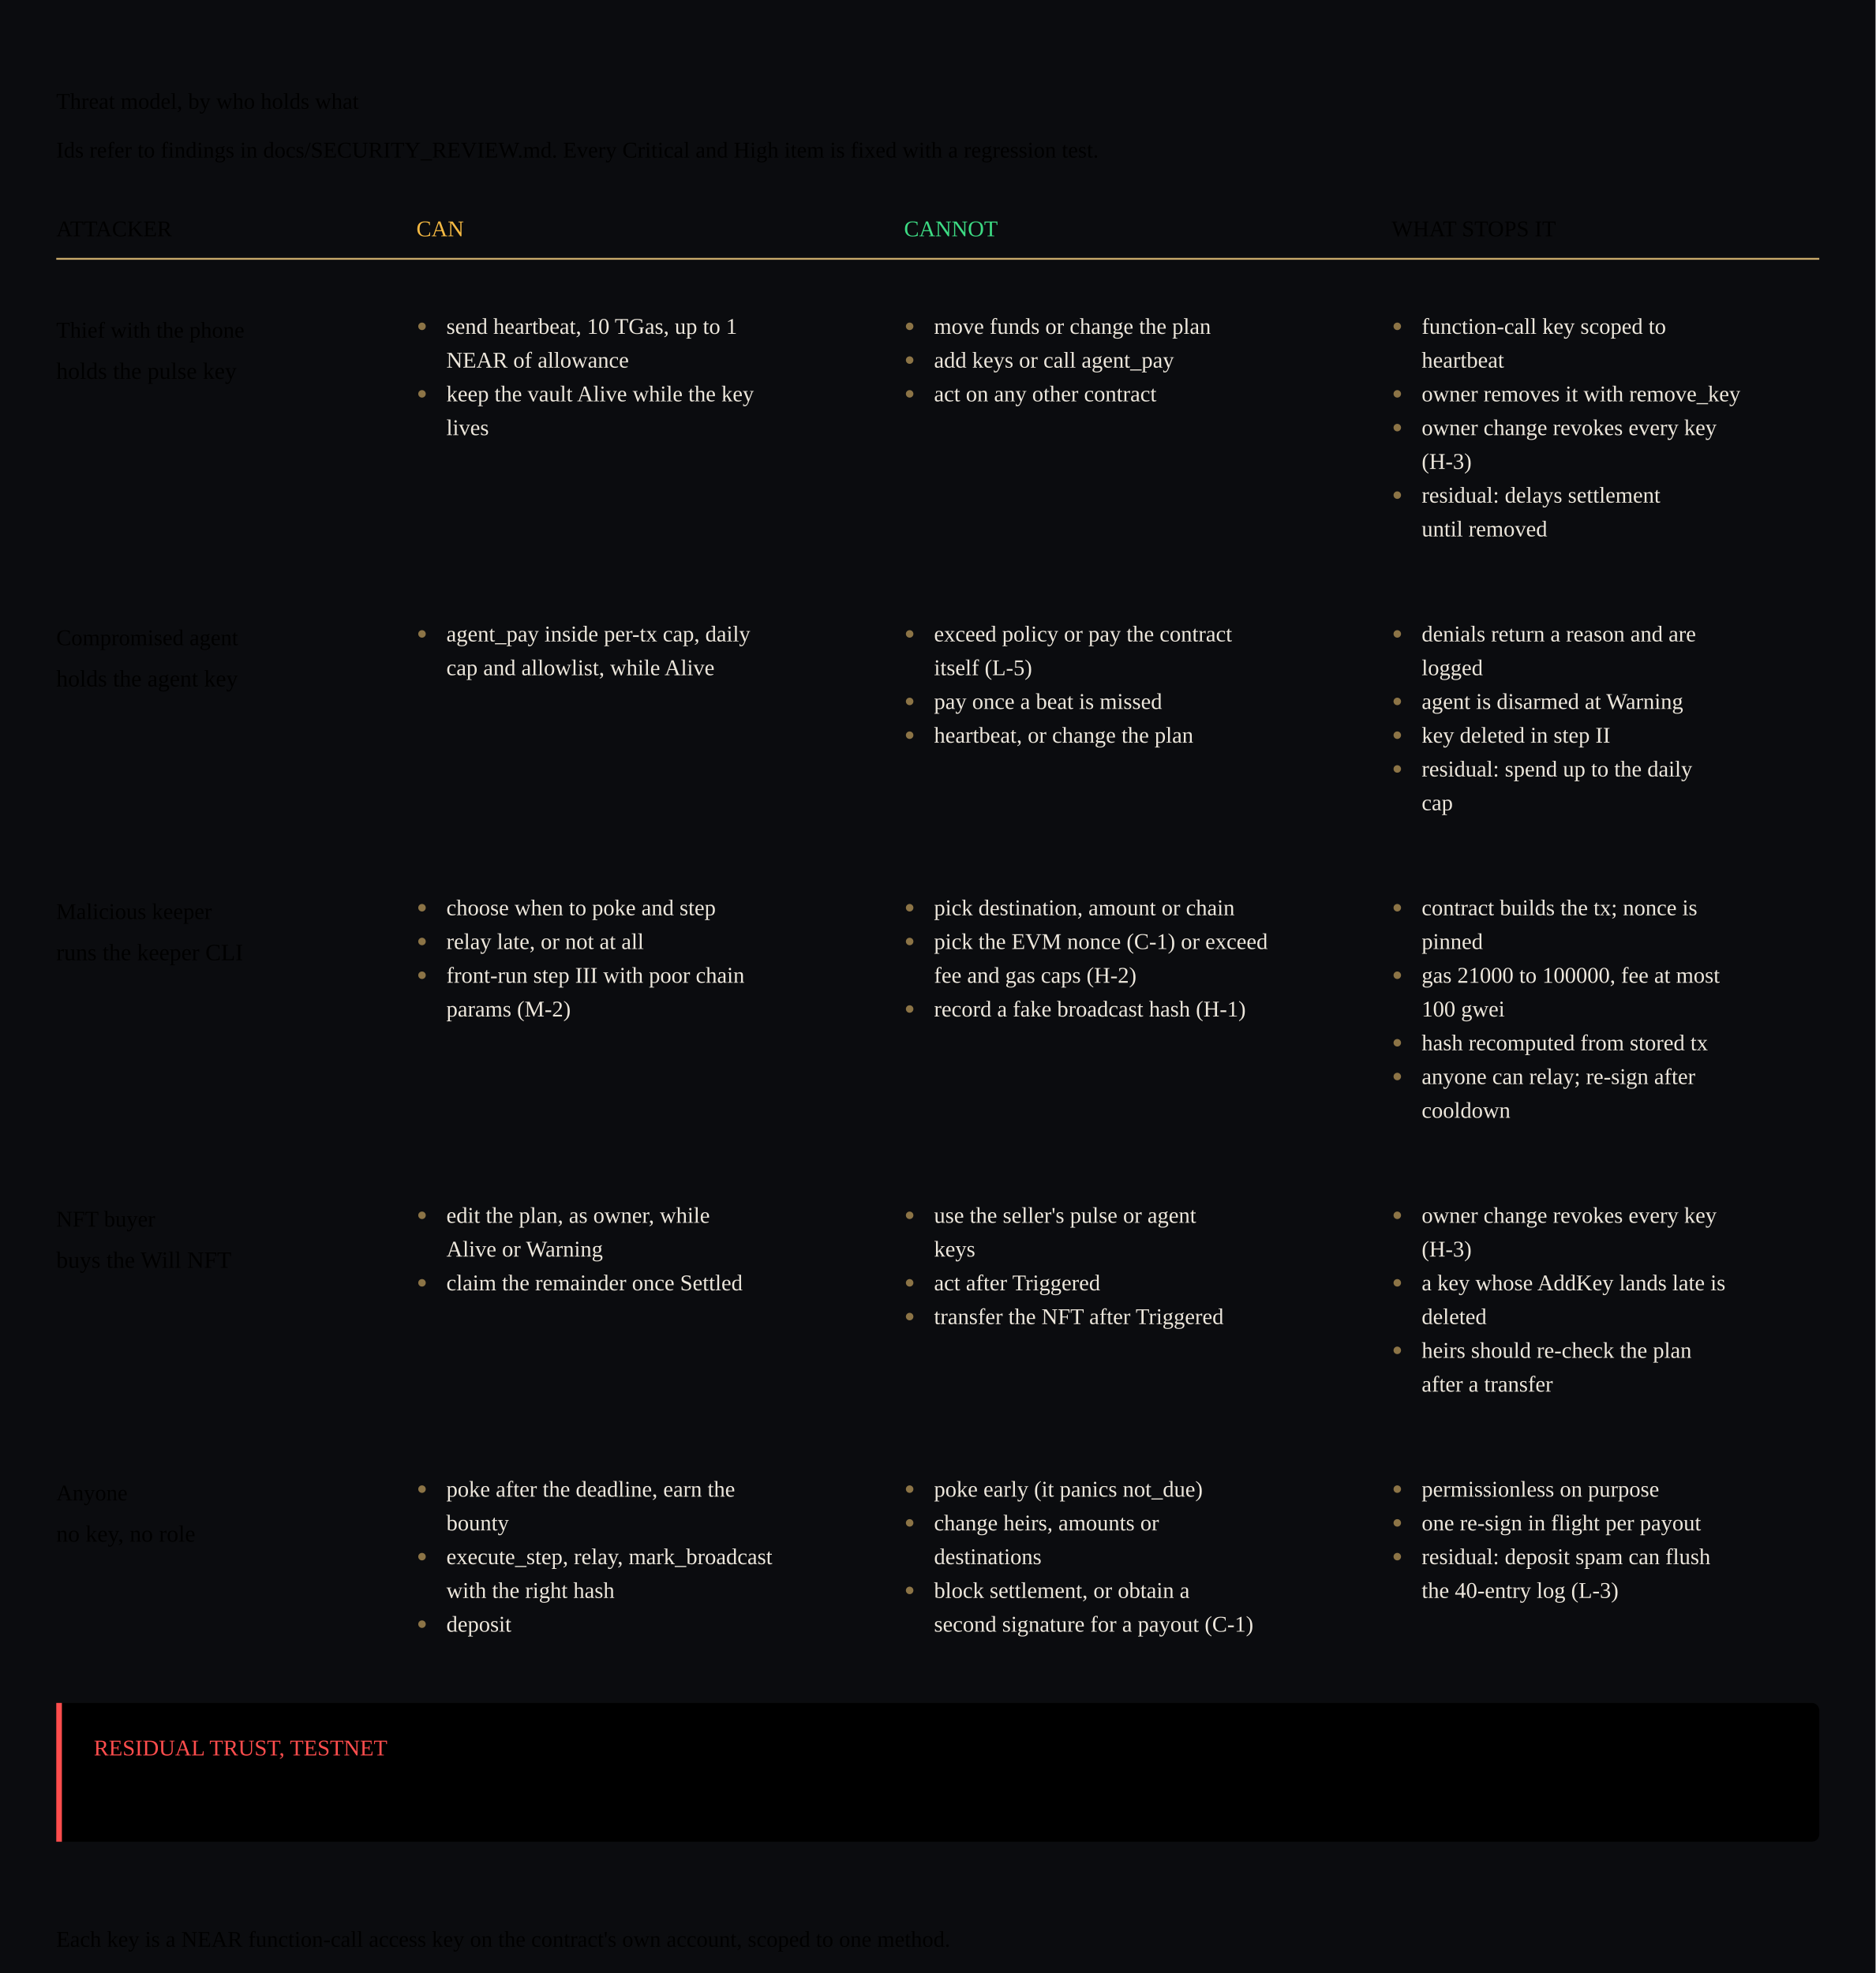
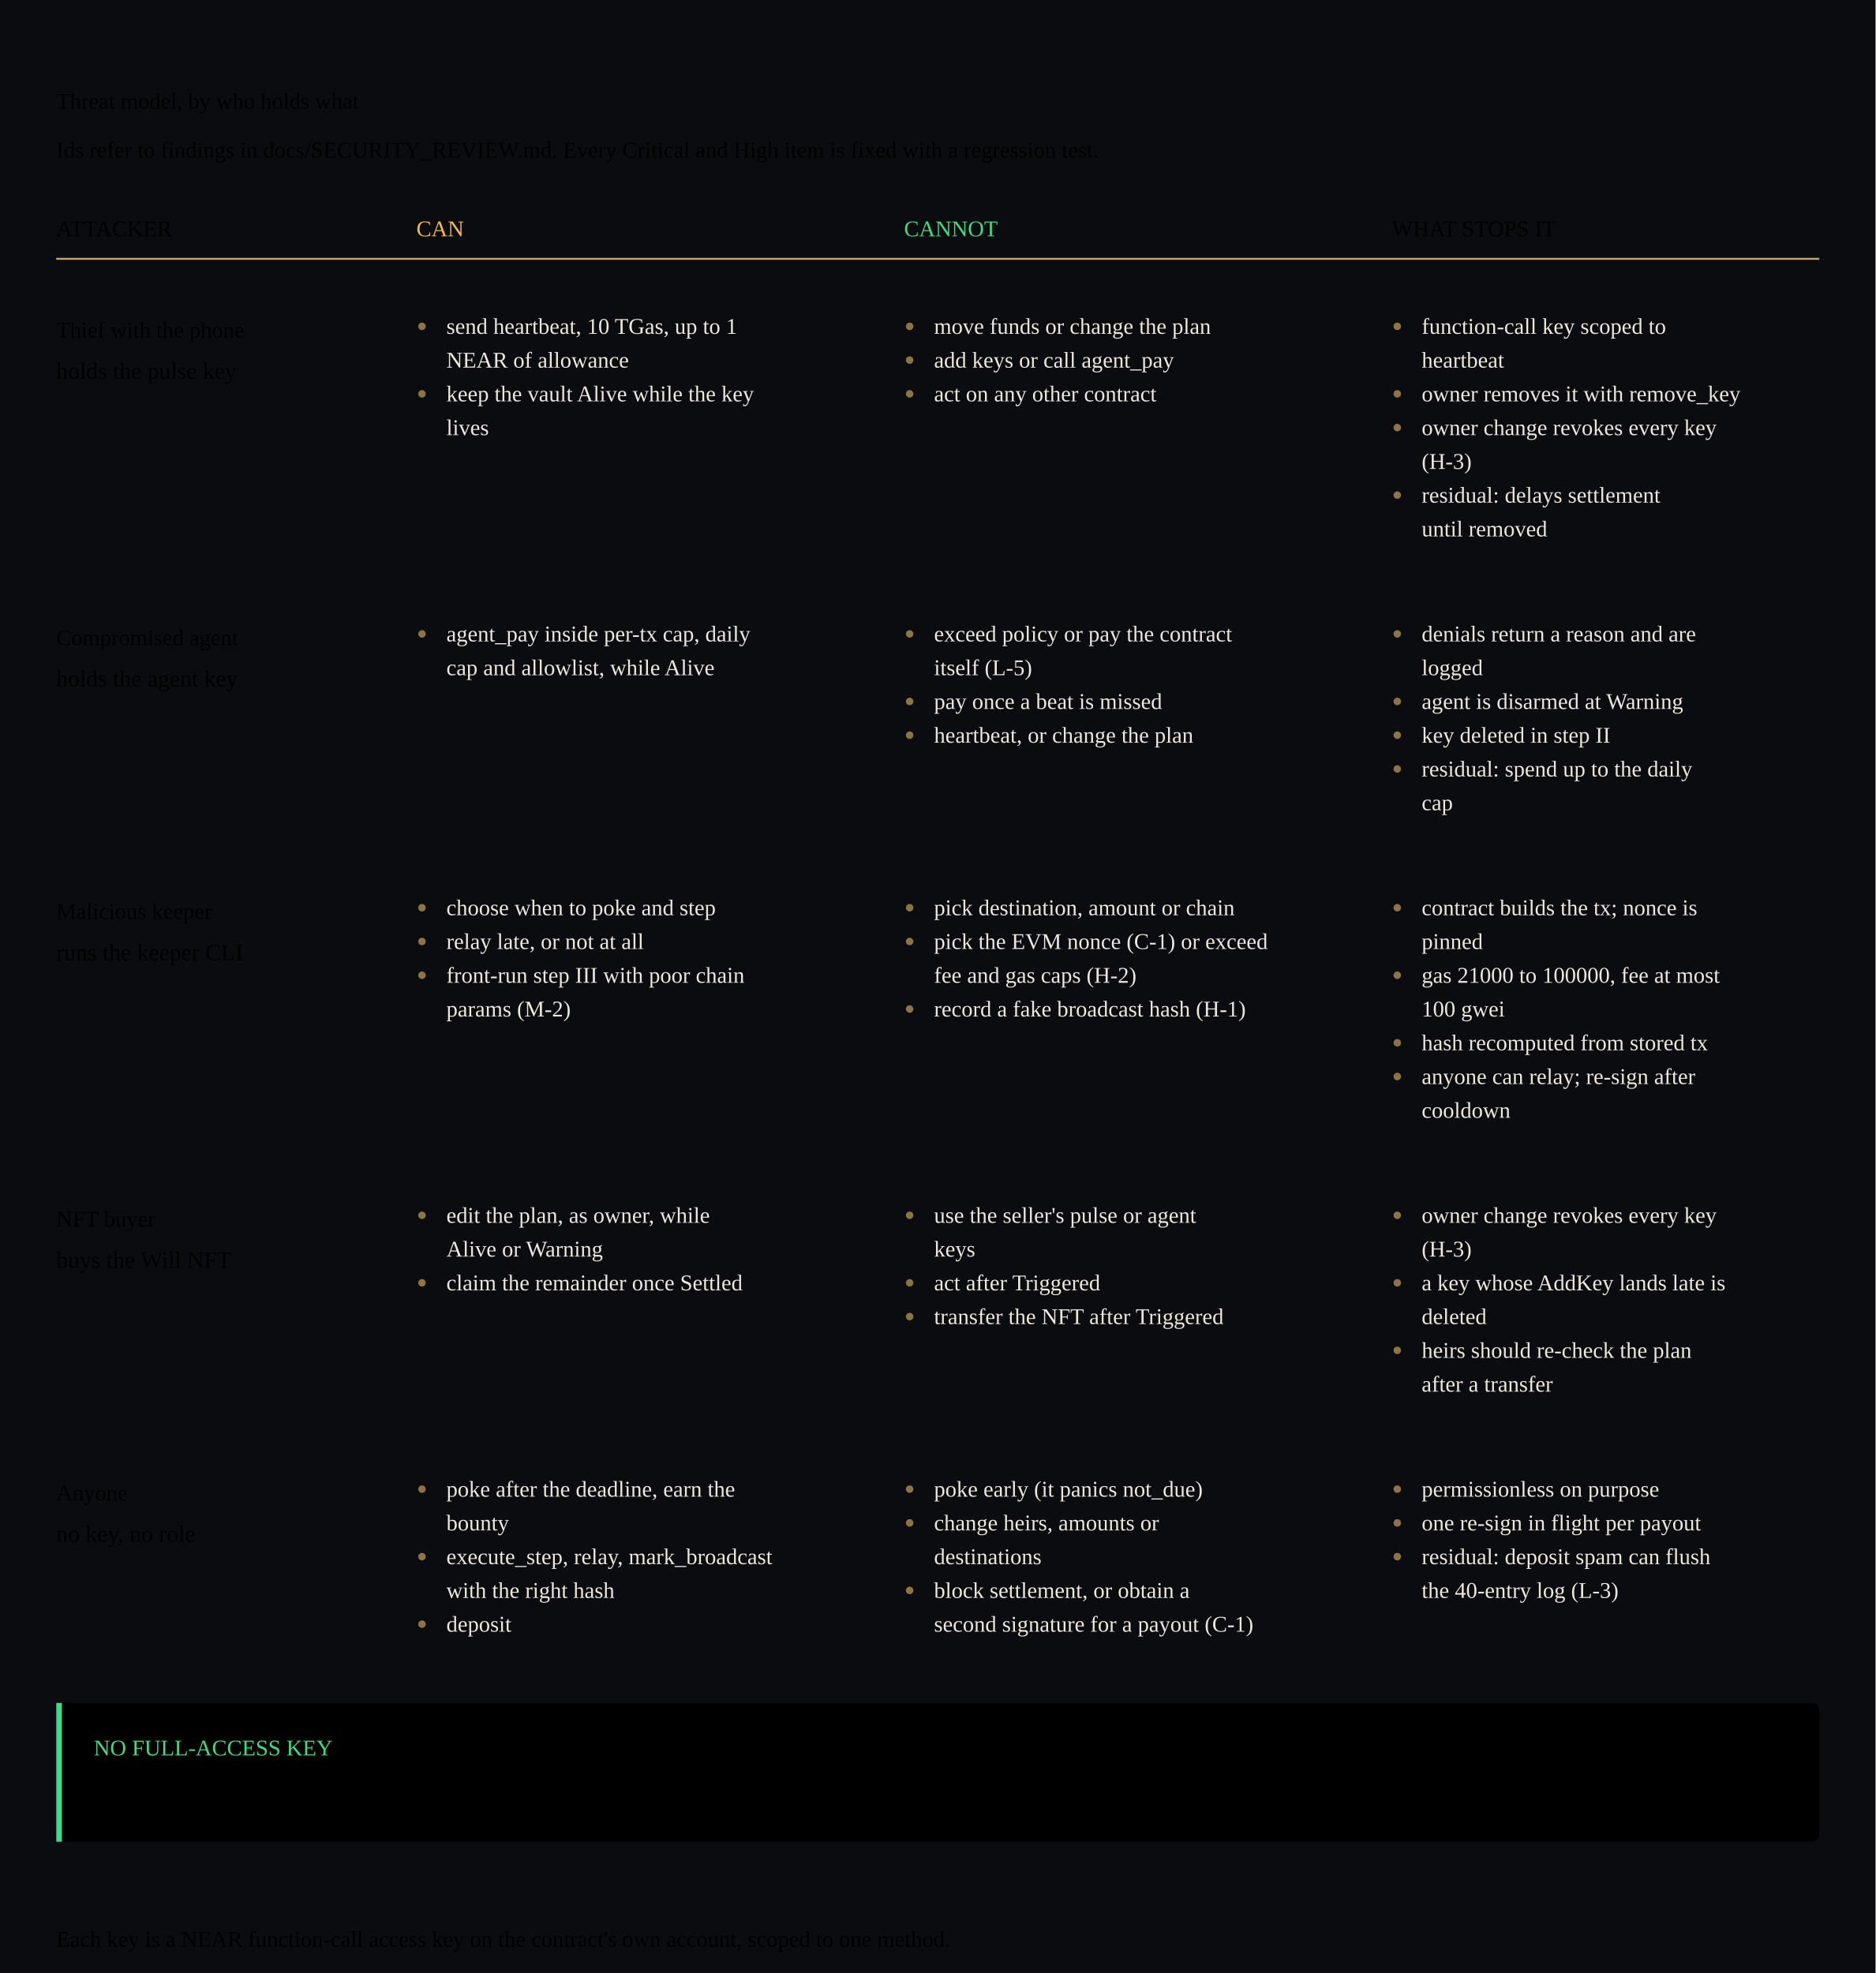
<svg xmlns="http://www.w3.org/2000/svg" viewBox="0 0 1000 1052" width="1000" height="1052" role="img" aria-labelledby="t d">
  <style>/*STYLE*/</style>
  <rect width="1000" height="1052" fill="#0B0C0F" />
  <text x="30" y="58" class="title">Threat model, <tspan class="it">by who holds what</tspan>
  </text>
  <text x="30" y="84" class="b2">Ids refer to findings in docs/SECURITY_REVIEW.md. Every Critical and High item is fixed with a regression test.</text>
  <line x1="30" y1="100" x2="970" y2="100" class="hair" />
  <text x="222" y="126" class="lab" style="fill:#F5B942">CAN</text>
  <text x="482" y="126" class="lab" style="fill:#3DDC84">CANNOT</text>
  <text x="742" y="126" class="lab">WHAT STOPS IT</text>
  <text x="30" y="126" class="lab">ATTACKER</text>
  <line x1="30" y1="138" x2="970" y2="138" stroke="#C8A96A" stroke-width="1" />
  <text x="30" y="180" class="h">Thief with the phone</text>
  <text x="30" y="202" class="m mb" style="font-size:12.5px">holds the pulse key</text>
  <circle cx="225" cy="174" r="2" fill="#8C7446" />
  <text x="238" y="178" class="sm" style="fill:#EDE7DC">send heartbeat, 10 TGas, up to 1</text>
  <text x="238" y="196" class="sm" style="fill:#EDE7DC">NEAR of allowance</text>
  <circle cx="225" cy="210" r="2" fill="#8C7446" />
  <text x="238" y="214" class="sm" style="fill:#EDE7DC">keep the vault Alive while the key</text>
  <text x="238" y="232" class="sm" style="fill:#EDE7DC">lives</text>
  <circle cx="485" cy="174" r="2" fill="#8C7446" />
  <text x="498" y="178" class="sm" style="fill:#EDE7DC">move funds or change the plan</text>
  <circle cx="485" cy="192" r="2" fill="#8C7446" />
  <text x="498" y="196" class="sm" style="fill:#EDE7DC">add keys or call agent_pay</text>
  <circle cx="485" cy="210" r="2" fill="#8C7446" />
  <text x="498" y="214" class="sm" style="fill:#EDE7DC">act on any other contract</text>
  <circle cx="745" cy="174" r="2" fill="#8C7446" />
  <text x="758" y="178" class="sm" style="fill:#EDE7DC">function-call key scoped to</text>
  <text x="758" y="196" class="sm" style="fill:#EDE7DC">heartbeat</text>
  <circle cx="745" cy="210" r="2" fill="#8C7446" />
  <text x="758" y="214" class="sm" style="fill:#EDE7DC">owner removes it with remove_key</text>
  <circle cx="745" cy="228" r="2" fill="#8C7446" />
  <text x="758" y="232" class="sm" style="fill:#EDE7DC">owner change revokes every key</text>
  <text x="758" y="250" class="sm" style="fill:#EDE7DC">(H-3)</text>
  <circle cx="745" cy="264" r="2" fill="#8C7446" />
  <text x="758" y="268" class="sm" style="fill:#EDE7DC">residual: delays settlement</text>
  <text x="758" y="286" class="sm" style="fill:#EDE7DC">until removed</text>
  <line x1="30" y1="302" x2="970" y2="302" class="hair" />
  <text x="30" y="344" class="h">Compromised agent</text>
  <text x="30" y="366" class="m mb" style="font-size:12.5px">holds the agent key</text>
  <circle cx="225" cy="338" r="2" fill="#8C7446" />
  <text x="238" y="342" class="sm" style="fill:#EDE7DC">agent_pay inside per-tx cap, daily</text>
  <text x="238" y="360" class="sm" style="fill:#EDE7DC">cap and allowlist, while Alive</text>
  <circle cx="485" cy="338" r="2" fill="#8C7446" />
  <text x="498" y="342" class="sm" style="fill:#EDE7DC">exceed policy or pay the contract</text>
  <text x="498" y="360" class="sm" style="fill:#EDE7DC">itself (L-5)</text>
  <circle cx="485" cy="374" r="2" fill="#8C7446" />
  <text x="498" y="378" class="sm" style="fill:#EDE7DC">pay once a beat is missed</text>
  <circle cx="485" cy="392" r="2" fill="#8C7446" />
  <text x="498" y="396" class="sm" style="fill:#EDE7DC">heartbeat, or change the plan</text>
  <circle cx="745" cy="338" r="2" fill="#8C7446" />
  <text x="758" y="342" class="sm" style="fill:#EDE7DC">denials return a reason and are</text>
  <text x="758" y="360" class="sm" style="fill:#EDE7DC">logged</text>
  <circle cx="745" cy="374" r="2" fill="#8C7446" />
  <text x="758" y="378" class="sm" style="fill:#EDE7DC">agent is disarmed at Warning</text>
  <circle cx="745" cy="392" r="2" fill="#8C7446" />
  <text x="758" y="396" class="sm" style="fill:#EDE7DC">key deleted in step II</text>
  <circle cx="745" cy="410" r="2" fill="#8C7446" />
  <text x="758" y="414" class="sm" style="fill:#EDE7DC">residual: spend up to the daily</text>
  <text x="758" y="432" class="sm" style="fill:#EDE7DC">cap</text>
  <line x1="30" y1="448" x2="970" y2="448" class="hair" />
  <text x="30" y="490" class="h">Malicious keeper</text>
  <text x="30" y="512" class="m mb" style="font-size:12.5px">runs the keeper CLI</text>
  <circle cx="225" cy="484" r="2" fill="#8C7446" />
  <text x="238" y="488" class="sm" style="fill:#EDE7DC">choose when to poke and step</text>
  <circle cx="225" cy="502" r="2" fill="#8C7446" />
  <text x="238" y="506" class="sm" style="fill:#EDE7DC">relay late, or not at all</text>
  <circle cx="225" cy="520" r="2" fill="#8C7446" />
  <text x="238" y="524" class="sm" style="fill:#EDE7DC">front-run step III with poor chain</text>
  <text x="238" y="542" class="sm" style="fill:#EDE7DC">params (M-2)</text>
  <circle cx="485" cy="484" r="2" fill="#8C7446" />
  <text x="498" y="488" class="sm" style="fill:#EDE7DC">pick destination, amount or chain</text>
  <circle cx="485" cy="502" r="2" fill="#8C7446" />
  <text x="498" y="506" class="sm" style="fill:#EDE7DC">pick the EVM nonce (C-1) or exceed</text>
  <text x="498" y="524" class="sm" style="fill:#EDE7DC">fee and gas caps (H-2)</text>
  <circle cx="485" cy="538" r="2" fill="#8C7446" />
  <text x="498" y="542" class="sm" style="fill:#EDE7DC">record a fake broadcast hash (H-1)</text>
  <circle cx="745" cy="484" r="2" fill="#8C7446" />
  <text x="758" y="488" class="sm" style="fill:#EDE7DC">contract builds the tx; nonce is</text>
  <text x="758" y="506" class="sm" style="fill:#EDE7DC">pinned</text>
  <circle cx="745" cy="520" r="2" fill="#8C7446" />
  <text x="758" y="524" class="sm" style="fill:#EDE7DC">gas 21000 to 100000, fee at most</text>
  <text x="758" y="542" class="sm" style="fill:#EDE7DC">100 gwei</text>
  <circle cx="745" cy="556" r="2" fill="#8C7446" />
  <text x="758" y="560" class="sm" style="fill:#EDE7DC">hash recomputed from stored tx</text>
  <circle cx="745" cy="574" r="2" fill="#8C7446" />
  <text x="758" y="578" class="sm" style="fill:#EDE7DC">anyone can relay; re-sign after</text>
  <text x="758" y="596" class="sm" style="fill:#EDE7DC">cooldown</text>
  <line x1="30" y1="612" x2="970" y2="612" class="hair" />
  <text x="30" y="654" class="h">NFT buyer</text>
  <text x="30" y="676" class="m mb" style="font-size:12.5px">buys the Will NFT</text>
  <circle cx="225" cy="648" r="2" fill="#8C7446" />
  <text x="238" y="652" class="sm" style="fill:#EDE7DC">edit the plan, as owner, while</text>
  <text x="238" y="670" class="sm" style="fill:#EDE7DC">Alive or Warning</text>
  <circle cx="225" cy="684" r="2" fill="#8C7446" />
  <text x="238" y="688" class="sm" style="fill:#EDE7DC">claim the remainder once Settled</text>
  <circle cx="485" cy="648" r="2" fill="#8C7446" />
  <text x="498" y="652" class="sm" style="fill:#EDE7DC">use the seller's pulse or agent</text>
  <text x="498" y="670" class="sm" style="fill:#EDE7DC">keys</text>
  <circle cx="485" cy="684" r="2" fill="#8C7446" />
  <text x="498" y="688" class="sm" style="fill:#EDE7DC">act after Triggered</text>
  <circle cx="485" cy="702" r="2" fill="#8C7446" />
  <text x="498" y="706" class="sm" style="fill:#EDE7DC">transfer the NFT after Triggered</text>
  <circle cx="745" cy="648" r="2" fill="#8C7446" />
  <text x="758" y="652" class="sm" style="fill:#EDE7DC">owner change revokes every key</text>
  <text x="758" y="670" class="sm" style="fill:#EDE7DC">(H-3)</text>
  <circle cx="745" cy="684" r="2" fill="#8C7446" />
  <text x="758" y="688" class="sm" style="fill:#EDE7DC">a key whose AddKey lands late is</text>
  <text x="758" y="706" class="sm" style="fill:#EDE7DC">deleted</text>
  <circle cx="745" cy="720" r="2" fill="#8C7446" />
  <text x="758" y="724" class="sm" style="fill:#EDE7DC">heirs should re-check the plan</text>
  <text x="758" y="742" class="sm" style="fill:#EDE7DC">after a transfer</text>
  <line x1="30" y1="758" x2="970" y2="758" class="hair" />
  <text x="30" y="800" class="h">Anyone</text>
  <text x="30" y="822" class="m mb" style="font-size:12.5px">no key, no role</text>
  <circle cx="225" cy="794" r="2" fill="#8C7446" />
  <text x="238" y="798" class="sm" style="fill:#EDE7DC">poke after the deadline, earn the</text>
  <text x="238" y="816" class="sm" style="fill:#EDE7DC">bounty</text>
  <circle cx="225" cy="830" r="2" fill="#8C7446" />
  <text x="238" y="834" class="sm" style="fill:#EDE7DC">execute_step, relay, mark_broadcast</text>
  <text x="238" y="852" class="sm" style="fill:#EDE7DC">with the right hash</text>
  <circle cx="225" cy="866" r="2" fill="#8C7446" />
  <text x="238" y="870" class="sm" style="fill:#EDE7DC">deposit</text>
  <circle cx="485" cy="794" r="2" fill="#8C7446" />
  <text x="498" y="798" class="sm" style="fill:#EDE7DC">poke early (it panics not_due)</text>
  <circle cx="485" cy="812" r="2" fill="#8C7446" />
  <text x="498" y="816" class="sm" style="fill:#EDE7DC">change heirs, amounts or</text>
  <text x="498" y="834" class="sm" style="fill:#EDE7DC">destinations</text>
  <circle cx="485" cy="848" r="2" fill="#8C7446" />
  <text x="498" y="852" class="sm" style="fill:#EDE7DC">block settlement, or obtain a</text>
  <text x="498" y="870" class="sm" style="fill:#EDE7DC">second signature for a payout (C-1)</text>
  <circle cx="745" cy="794" r="2" fill="#8C7446" />
  <text x="758" y="798" class="sm" style="fill:#EDE7DC">permissionless on purpose</text>
  <circle cx="745" cy="812" r="2" fill="#8C7446" />
  <text x="758" y="816" class="sm" style="fill:#EDE7DC">one re-sign in flight per payout</text>
  <circle cx="745" cy="830" r="2" fill="#8C7446" />
  <text x="758" y="834" class="sm" style="fill:#EDE7DC">residual: deposit spam can flush</text>
  <text x="758" y="852" class="sm" style="fill:#EDE7DC">the 40-entry log (L-3)</text>
  <line x1="30" y1="886" x2="970" y2="886" class="hair" />
  <rect x="30" y="908" width="940" height="74" class="panel" rx="4" />
-   <rect x="30" y="908" width="3" height="74" fill="#FF4D4D" />
-   <text x="50" y="936" class="lab" style="fill:#FF4D4D">RESIDUAL TRUST, TESTNET</text>
-   <text x="50" y="958" class="b" style="font-size:14.5px">The deployer FullAccess key can redeploy the contract and so move any vault (I-1). Mainnet: remove the key or gate upgrades behind a DAO.</text>
-   <text x="50" y="975" class="sm" style="font-size:13px">Also: a Solana payout already signed can only be re-signed by the owner or keeper (M-3). Not audited.</text>
+   <rect x="30" y="908" width="3" height="74" fill="#3DDC84" />
+   <text x="50" y="936" class="lab" style="fill:#3DDC84">NO FULL-ACCESS KEY</text>
+   <text x="50" y="958" class="b" style="font-size:14.5px">The contract account has no full-access key, so nobody, its authors included, can deploy new code or move a vault outside the rules.</text>
+   <text x="50" y="975" class="sm" style="font-size:13px">A Solana payout that is already signed can be re-signed only by a keeper (M-3, F1).</text>
  <text x="30" y="1038" class="sm">Each key is a NEAR function-call access key on the contract's own account, scoped to one method.</text>
</svg>
